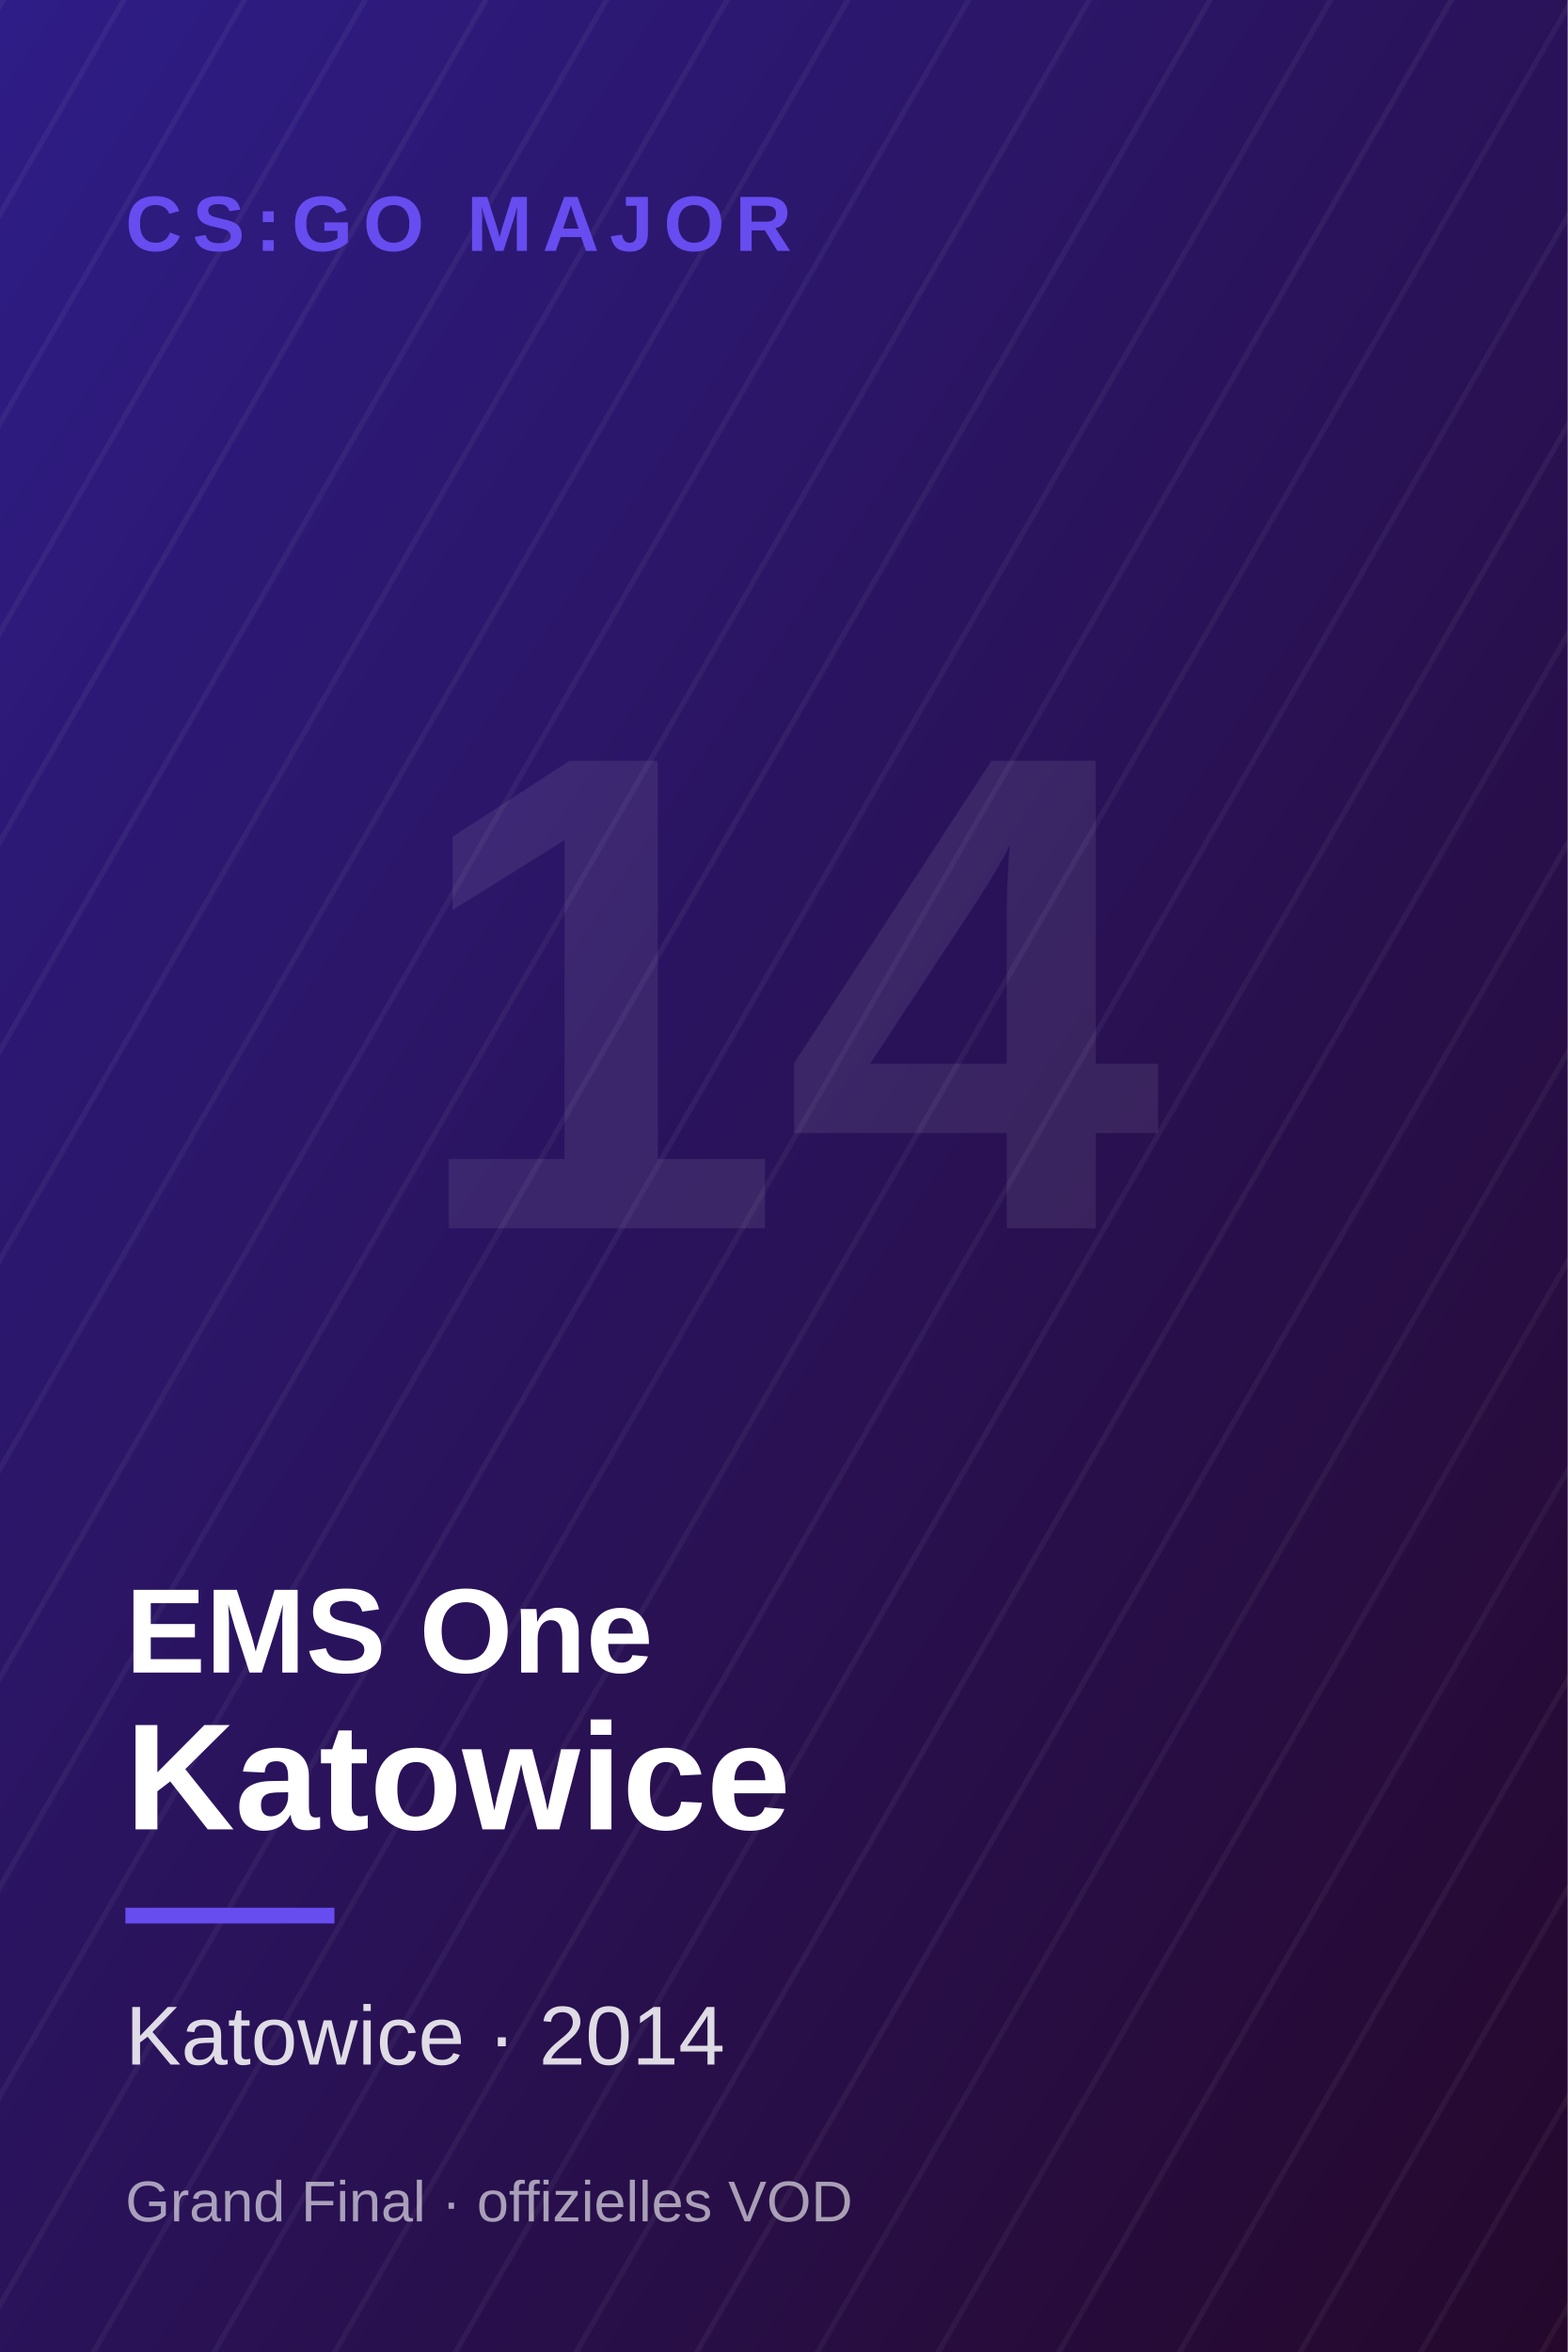
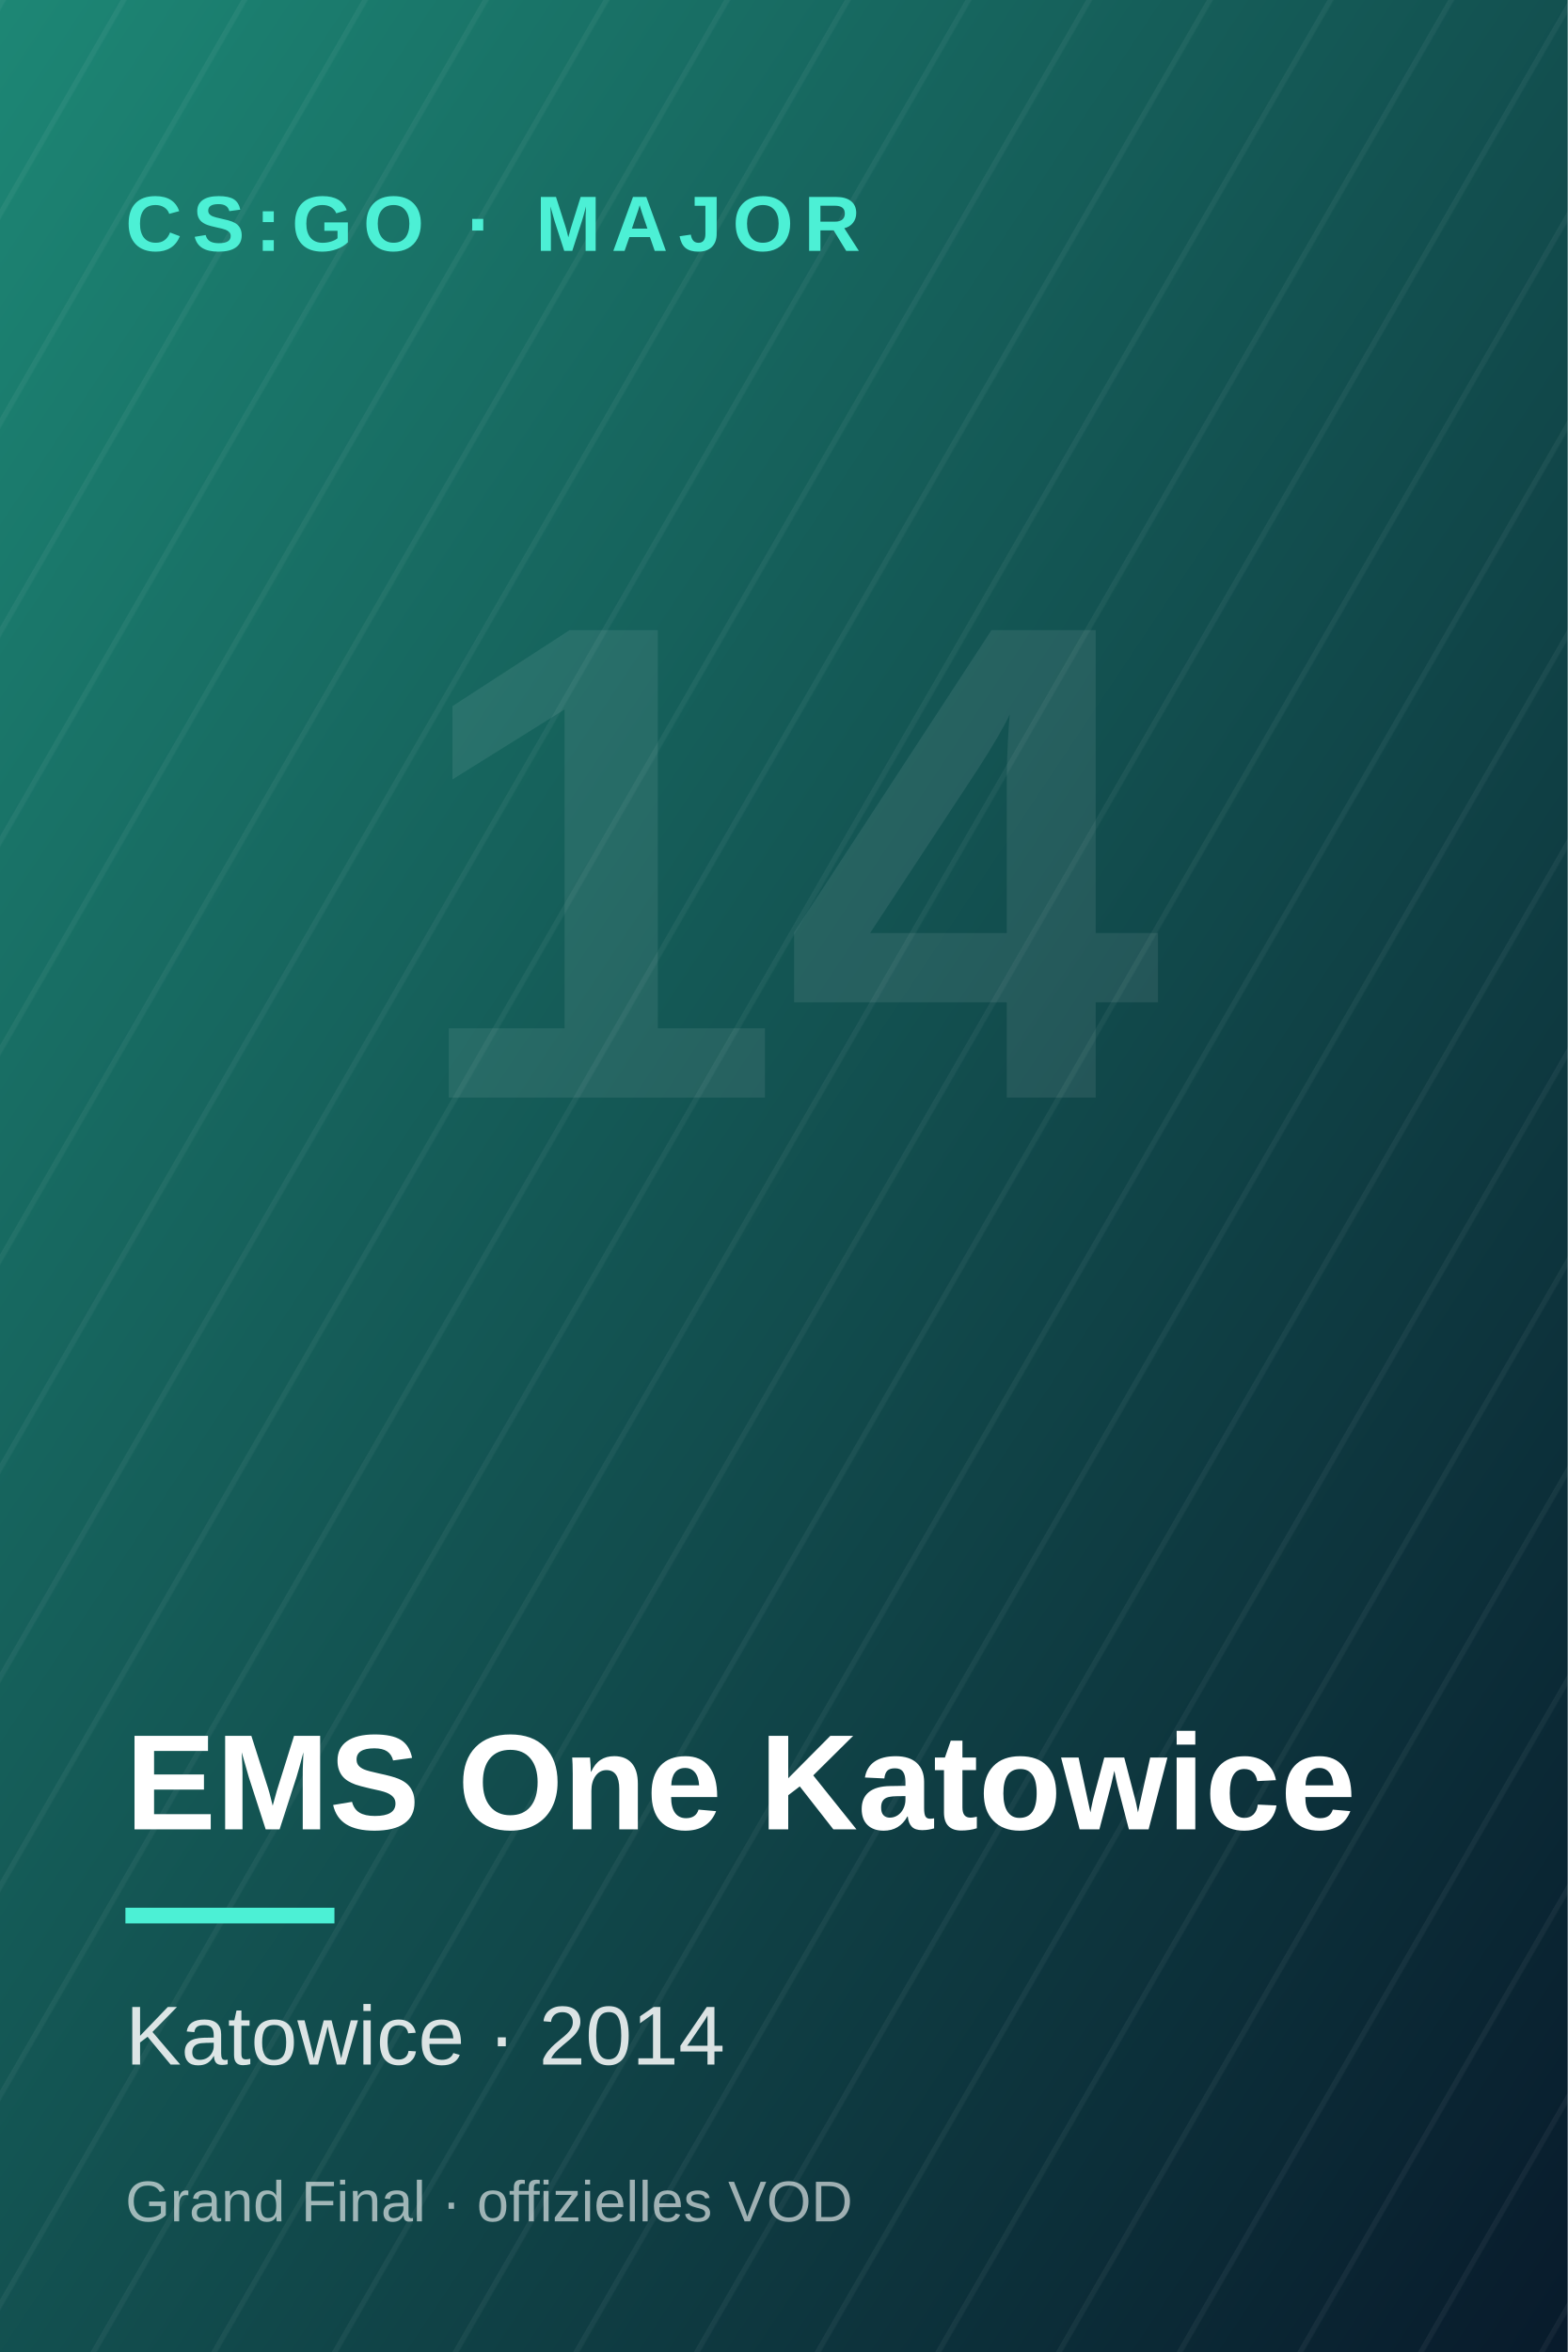
<svg xmlns="http://www.w3.org/2000/svg" width="600" height="900" viewBox="0 0 600 900">
  <defs>
    <linearGradient id="g" x1="0" y1="0" x2="1" y2="1">
-       <stop offset="0" stop-color="hsl(250,65%,32%)" />
-       <stop offset="1" stop-color="hsl(290,70%,10%)" />
+       <stop offset="0" stop-color="hsl(170,65%,32%)" />
+       <stop offset="1" stop-color="hsl(210,70%,10%)" />
    </linearGradient>
    <pattern id="p" width="40" height="40" patternUnits="userSpaceOnUse" patternTransform="rotate(30)">
      <rect width="2" height="40" fill="#fff" opacity=".05" />
    </pattern>
  </defs>
  <rect width="600" height="900" fill="url(#g)" />
  <rect width="600" height="900" fill="url(#p)" />
-   <text x="300" y="470" text-anchor="middle" font-family="Arial,Helvetica,sans-serif" font-weight="700" font-size="260" fill="#fff" opacity=".08">14</text>
-   <text x="48" y="96" font-family="Arial,Helvetica,sans-serif" font-weight="700" font-size="30" fill="hsl(250,85%,62%)" letter-spacing="4">CS:GO MAJOR</text>
-   <text x="48" y="640" font-family="Arial,Helvetica,sans-serif" font-weight="700" font-size="46" fill="#fff">EMS One</text>
-   <text x="48" y="700" font-family="Arial,Helvetica,sans-serif" font-weight="700" font-size="58" fill="#fff">Katowice</text>
-   <rect x="48" y="730" width="80" height="6" fill="hsl(250,85%,62%)" />
+   <text x="300" y="420" text-anchor="middle" font-family="Arial,Helvetica,sans-serif" font-weight="700" font-size="260" fill="#fff" opacity=".08">14</text>
+   <text x="48" y="96" font-family="Arial,Helvetica,sans-serif" font-weight="700" font-size="30" fill="hsl(170,85%,62%)" letter-spacing="4">CS:GO · MAJOR</text>
+   <text x="48" y="700" font-family="Arial,Helvetica,sans-serif" font-weight="700" font-size="52" fill="#fff">EMS One Katowice</text>
+   <rect x="48" y="730" width="80" height="6" fill="hsl(170,85%,62%)" />
  <text x="48" y="790" font-family="Arial,Helvetica,sans-serif" font-size="32" fill="#fff" opacity=".85">Katowice · 2014</text>
  <text x="48" y="850" font-family="Arial,Helvetica,sans-serif" font-size="22" fill="#fff" opacity=".6">Grand Final · offizielles VOD</text>
</svg>
